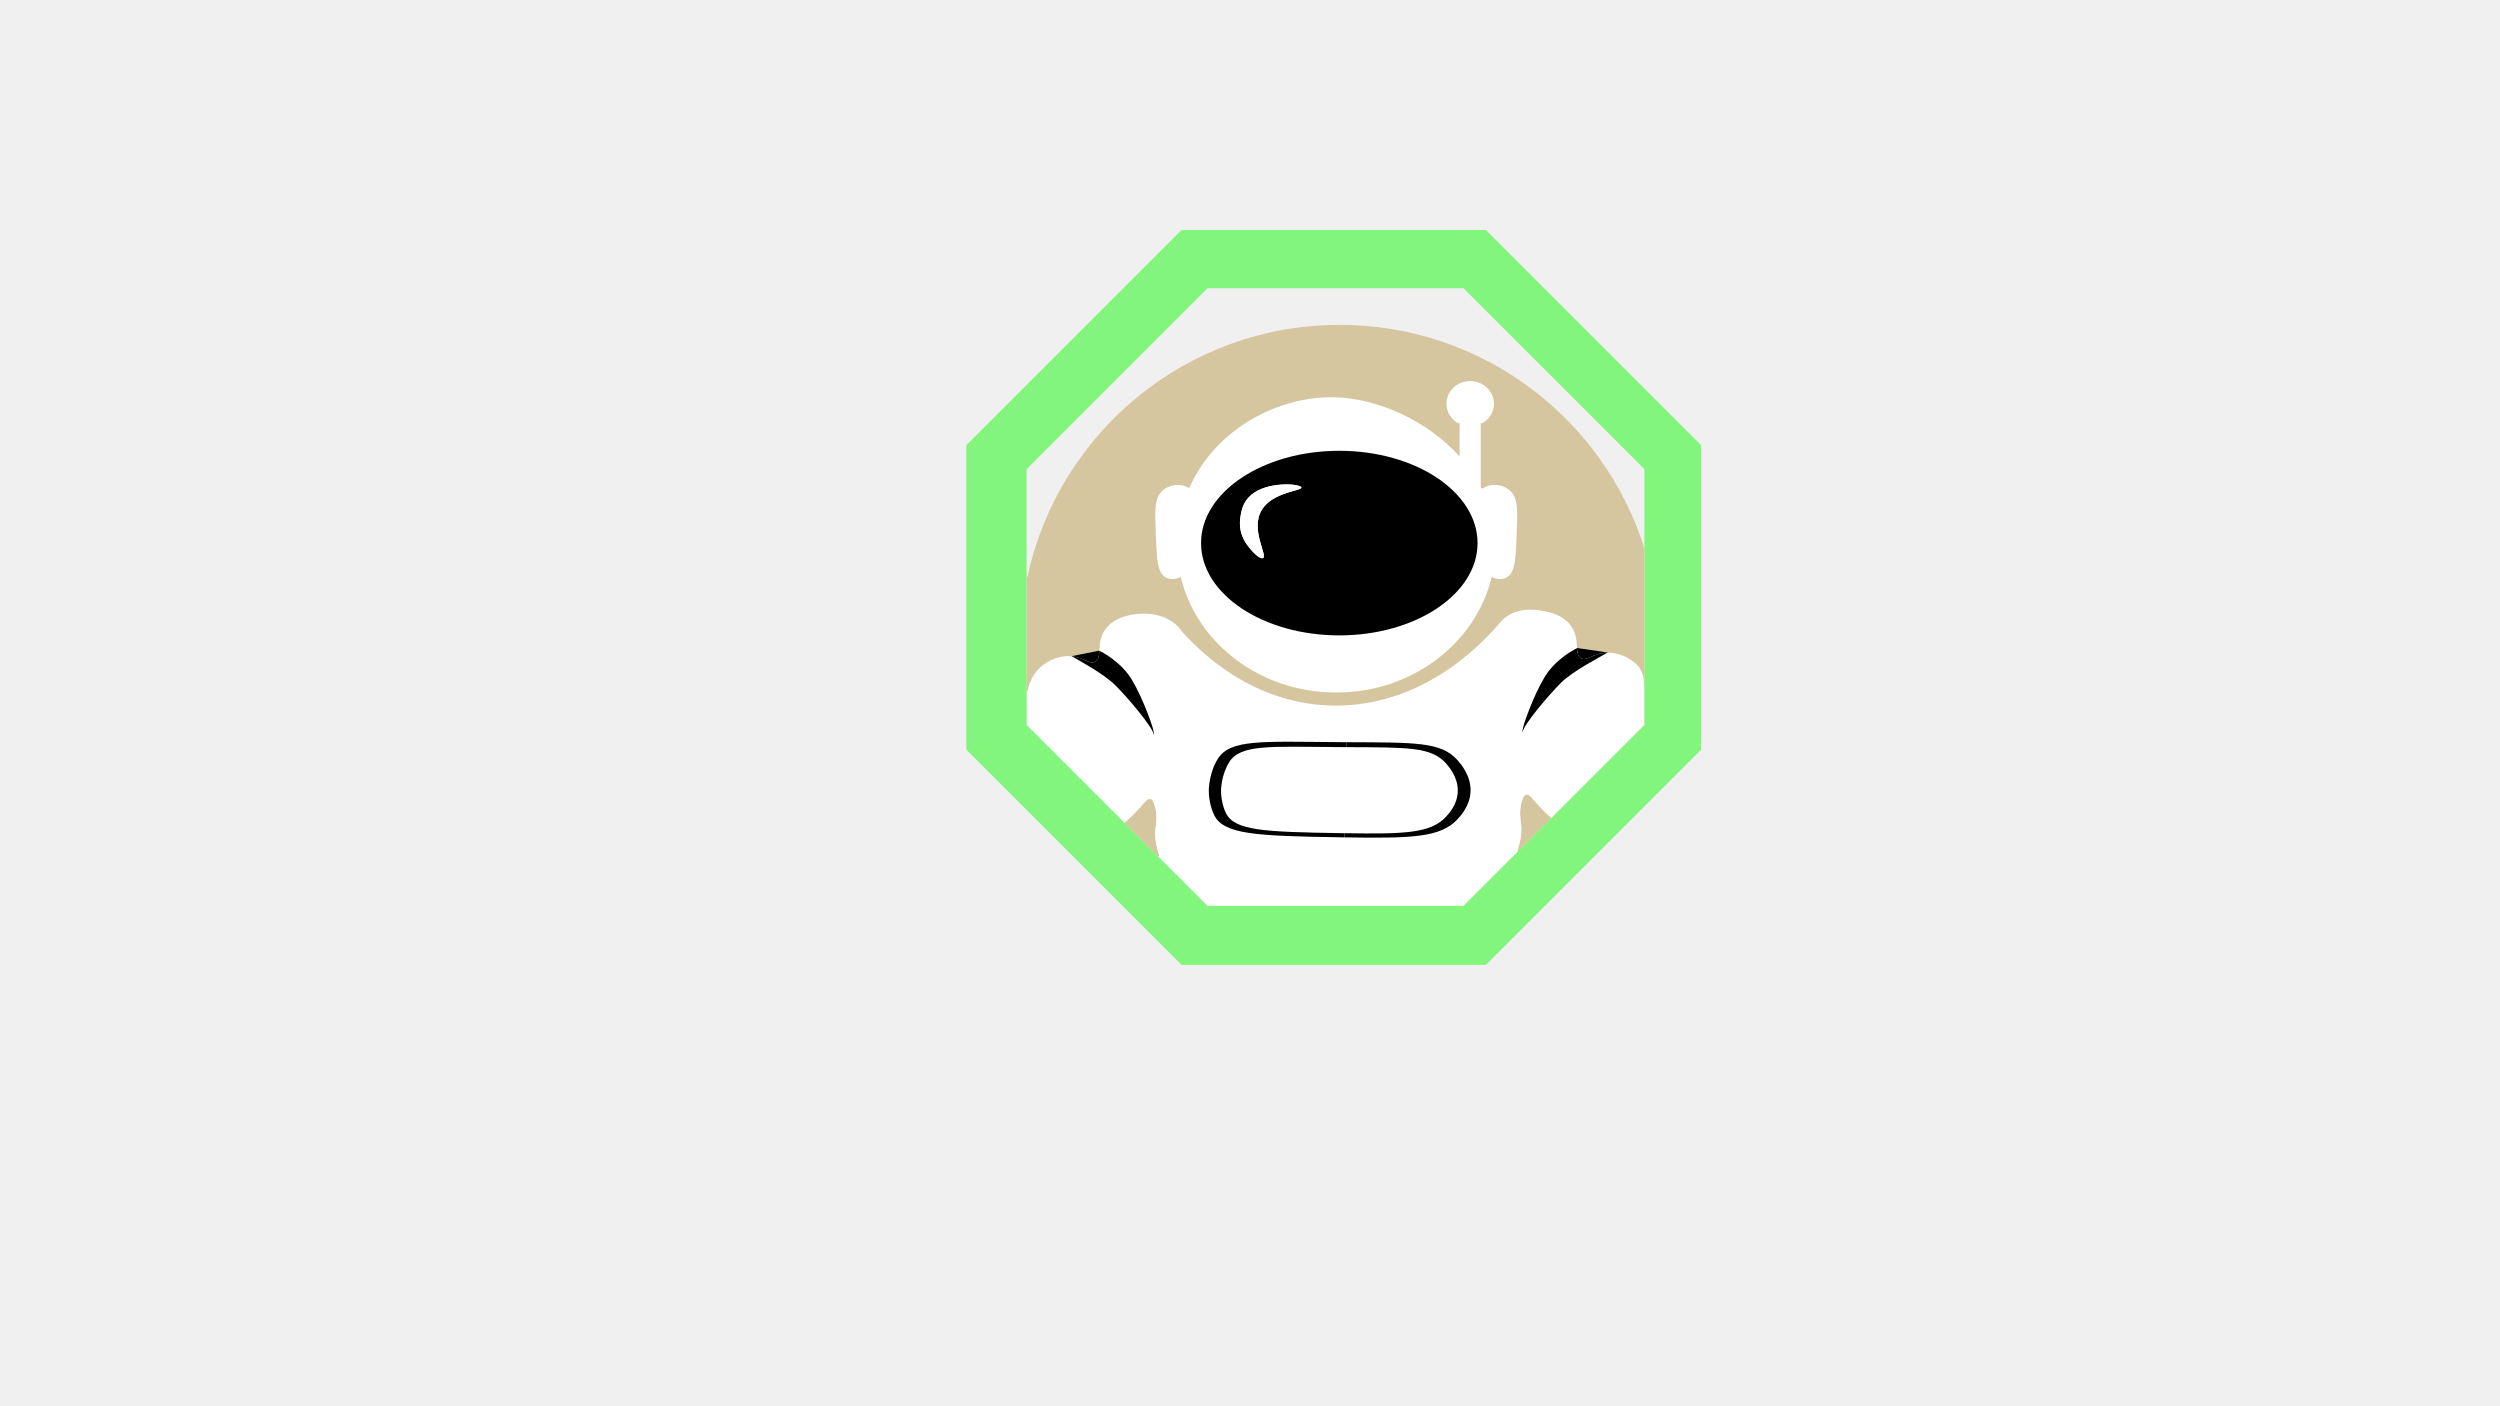
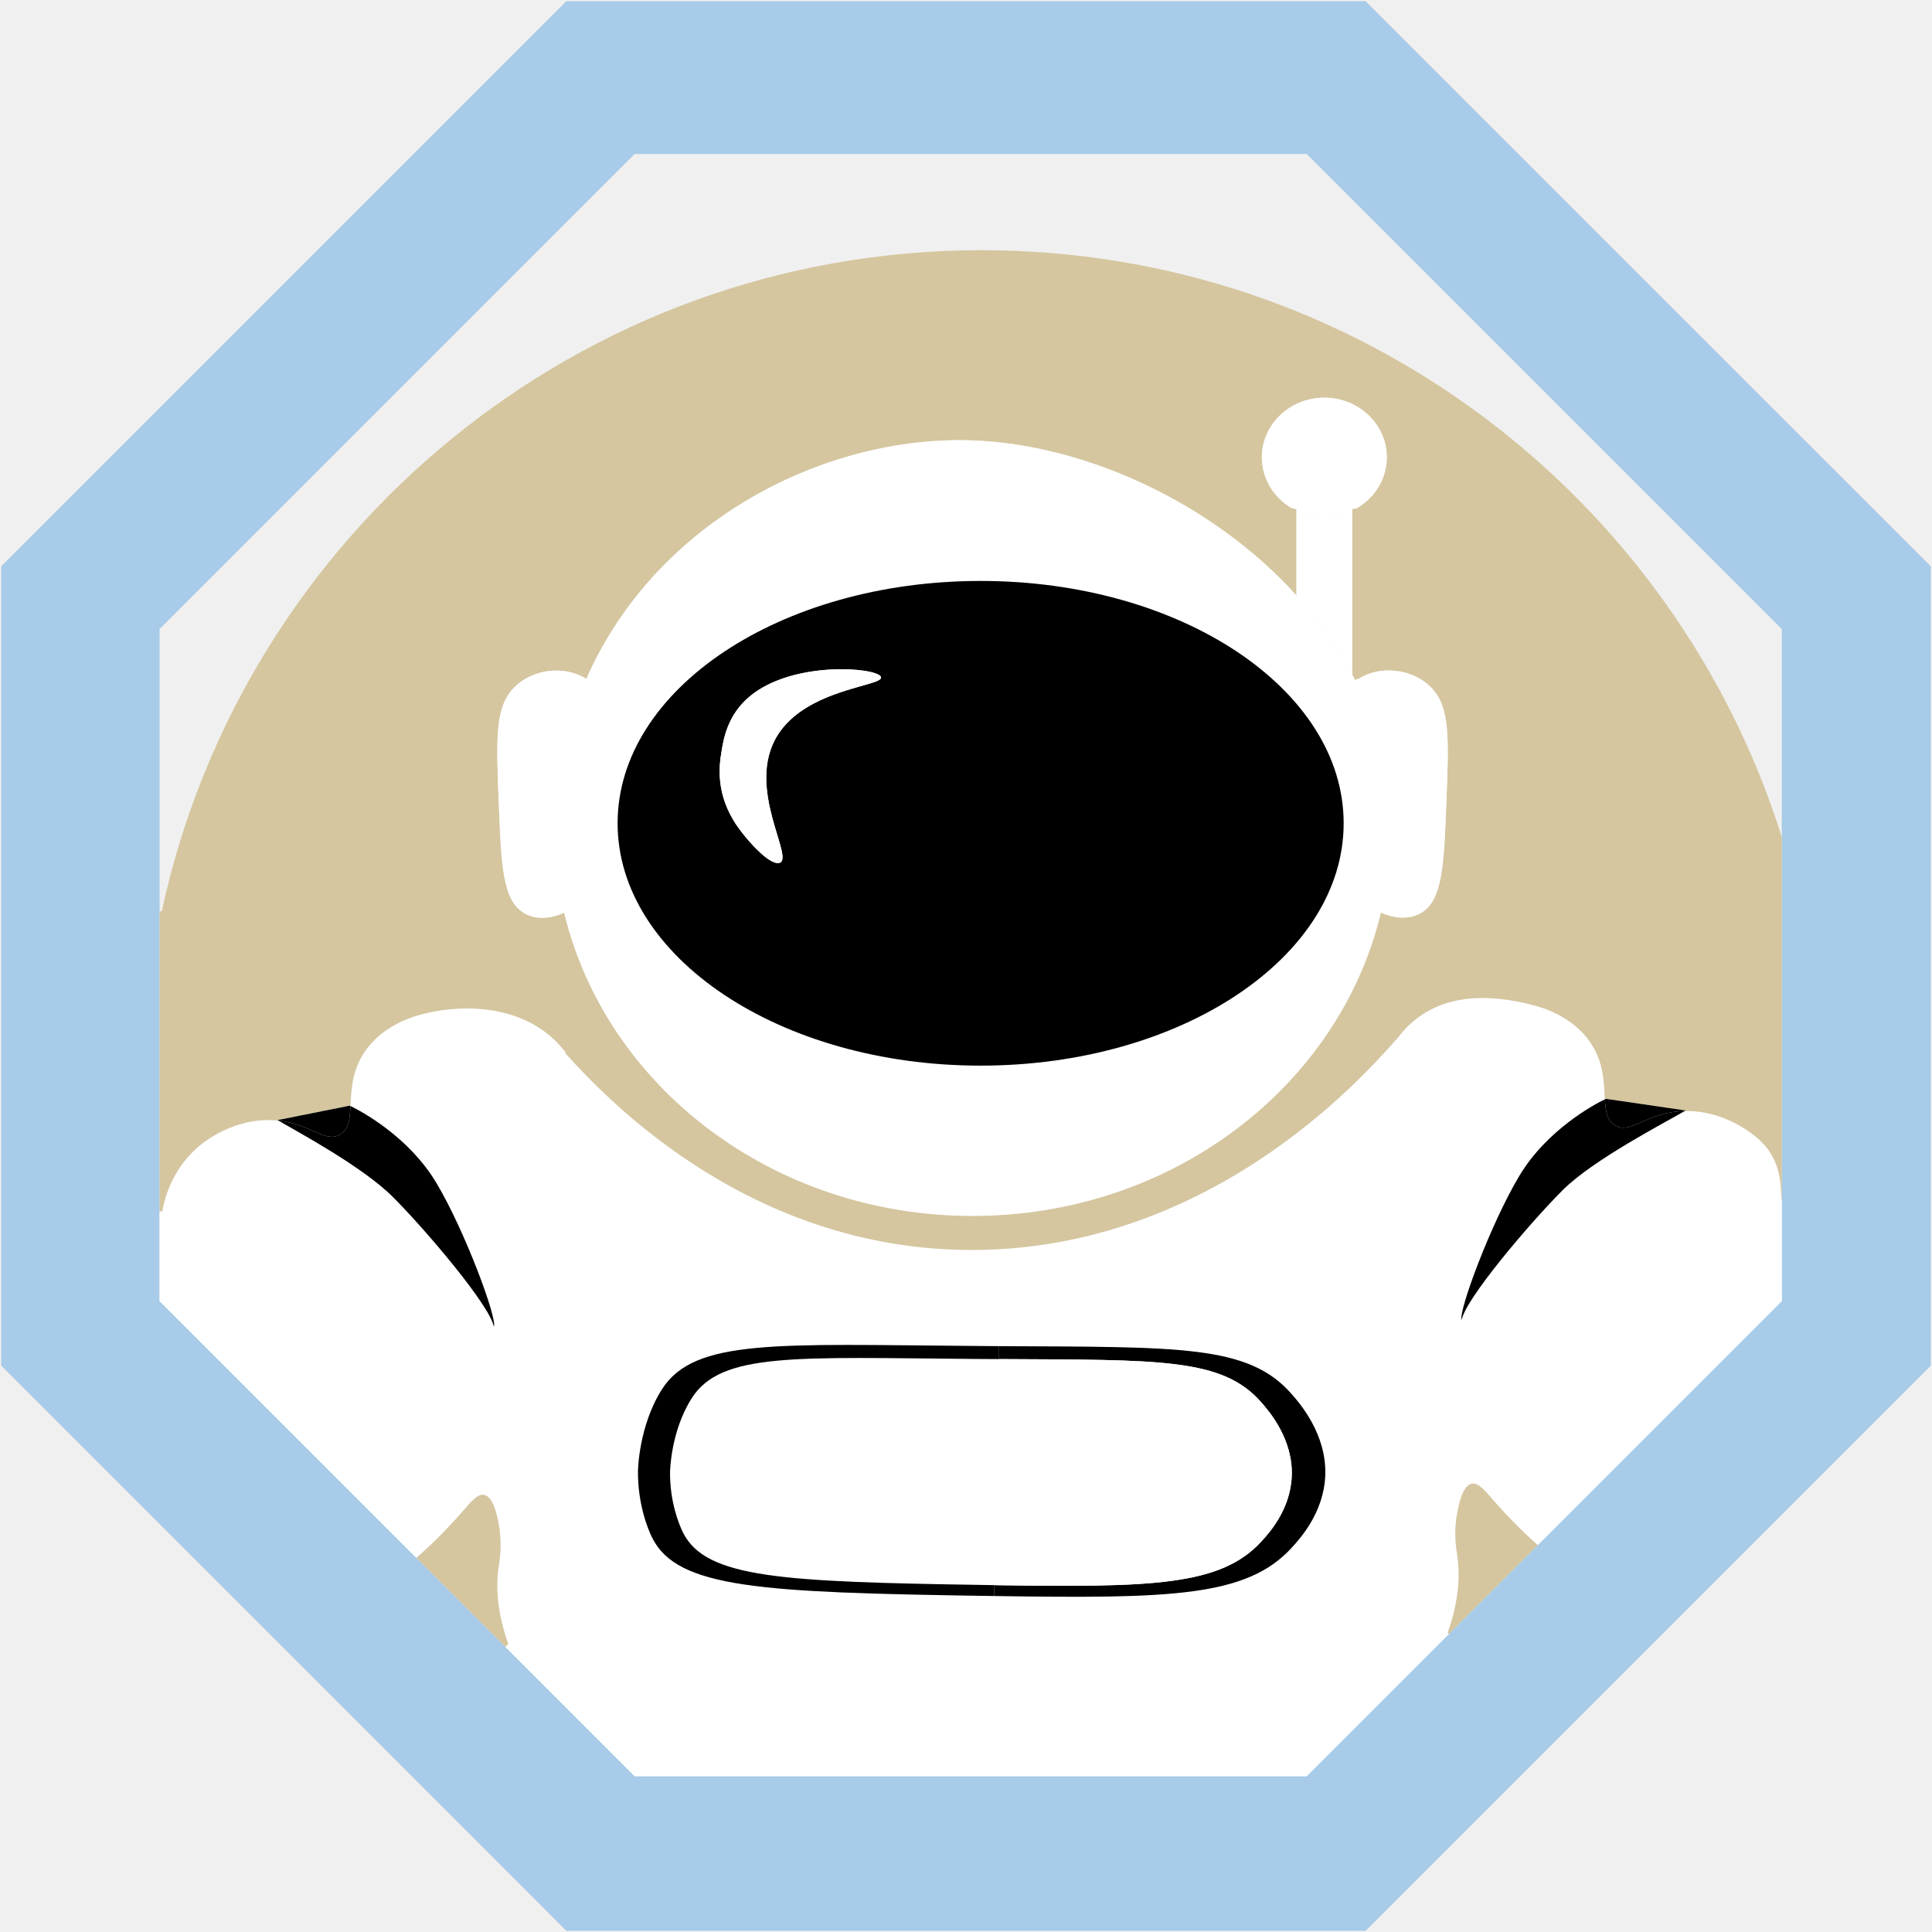
- <svg xmlns="http://www.w3.org/2000/svg" id="top" viewBox="0 0 1366 768">
+ <svg xmlns="http://www.w3.org/2000/svg" id="top" viewBox="0 0 402 402">
  <defs>
    <style>
      .cls-1 {
        fill: #fff;
      }

      .cls-2 {
        fill: #d5c69f;
      }

      .cls-3 {
-         fill: #81f57c;
+         fill: #a7cbe8;
      }
    </style>
  </defs>
-   <path class="cls-2" d="M633.5,467.5l-.6,.6-18.5-18.5,.1-.1c3.99-3.52,6.95-6.67,9-9,2.19-2.49,3.55-4.3,5-4,1.93,.4,2.66,4.25,3,6,.81,4.24,.21,7.59,0,9-.52,3.56-.53,8.85,2,16Z" />
-   <path class="cls-2" d="M847.72,446.93l-18.49,18.49-.25-.25c2.53-7.15,2.52-12.44,2-16-.21-1.41-.82-4.76,0-9,.33-1.75,1.07-5.6,3-6,1.45-.3,2.81,1.51,5,4,2,2.28,4.88,5.34,8.74,8.76Z" />
-   <path class="cls-1" d="M645.39,344.6c8.73,9.69,39.35,42.09,87.11,40.9,49.66-1.24,80.88-38.37,86-44,7.28-9.74,18.75-9.41,28.33-6.89,1.49,.39,8.17,2.14,12,8,2.71,4.15,2.65,8.32,2.85,11.58-2.28,1.08-12.06,6.36-17.78,15.89-6,10-12.83,28.53-12,30,.66-4.21,14-20,21-27,6.37-6.37,21.45-14.15,25.4-16.46,.17,0,.35,0,.53,0,8.38,.06,14.19,5.25,15,6,5.23,4.82,4.27,10.66,4.67,12.89v20.65l-50.78,50.78c-3.86-3.42-6.74-6.48-8.74-8.76-2.19-2.49-3.55-4.3-5-4-1.93,.4-2.67,4.25-3,6-.82,4.24-.21,7.59,0,9,.52,3.56,.53,8.85-2,16l.25,.25-29.6,29.6h-139.82l-26.91-26.92,.6-.6c-2.53-7.15-2.52-12.44-2-16,.21-1.41,.81-4.76,0-9-.34-1.75-1.07-5.6-3-6-1.45-.3-2.81,1.51-5,4-2.05,2.33-5.01,5.48-9,9l-.1,.1-53.45-53.45v-18.65h.55c.4-2.23,1.77-8.18,7-13,.81-.74,6.61-5.94,15-6,.77-.01,1.5,.03,2.19,.11,3.89,2.29,17.44,9.52,23.81,15.89,7,7,20.34,22.79,21,27,.83-1.47-6-20-12-30s-15.65-14.89-17.83-15.92c.17-3.18,.25-7.14,2.83-11.08,3.83-5.85,10.51-7.61,12-8,9.58-2.51,22.72-1.74,30,8l-.11,.1Zm158.11,87.9c.35-8.59-5.26-15.01-7-17-8.99-10.29-23.25-9.75-60.87-9.96-1.66-.02-3.37-.03-5.13-.04-41.04-.31-58.25-1.59-65,9-4.89,7.67-5,17-5,17-.08,6.75,2.01,12.05,3,14,5.28,10.42,22.74,11.28,69,12,.72,.01,1.43,.02,2.13,.03,36.62,.55,52.49,.22,61.87-10.03,1.74-1.9,6.68-7.3,7-15Z" />
-   <path class="cls-1" d="M798.52,231.99c1.45,.78,3.07,1.22,4.79,1.22,2.13,0,4.1-.67,5.8-1.83v34.41c-3.13-5.94-7.07-11.45-11.6-16.45v-17.97c.32,.23,.66,.44,1.01,.62Z" />
-   <path class="cls-1" d="M816.31,220.59c0,4.49-2.5,8.42-6.24,10.6l-.95,.18h-.01c-1.7,1.17-3.67,1.84-5.8,1.84-1.72,0-3.34-.44-4.79-1.22-.35-.18-.69-.39-1.01-.62l-.96-.18c-3.74-2.18-6.24-6.11-6.24-10.6,0-6.85,5.82-12.4,13-12.4s13,5.55,13,12.4Z" />
-   <path class="cls-1" d="M645.15,315.34c-2.91,1.34-6.11,1.52-8.54-.03-4.31-2.75-4.59-9.99-5.1-23.32-.5-12.87-.75-19.3,3.06-23.33,3.93-4.16,10.78-4.78,15.18-1.95,14.62-33.21,49.99-50.74,80.36-49.63,23.19,.84,49.78,12.77,67.4,32.26,4.53,5,8.47,10.51,11.6,16.45,.2,.38,.4,.76,.59,1.14l.77-.25c4.4-2.83,11.26-2.22,15.19,1.95,3.81,4.02,3.56,10.46,3.06,23.32-.51,13.33-.78,20.57-5.1,23.33-2.43,1.55-5.63,1.36-8.54,.02-8.64,36.12-43.4,63.13-84.97,63.13s-76.3-26.99-84.96-63.09Zm162.18-18.6c0-27.84-33.82-50.42-75.54-50.42s-75.53,22.58-75.53,50.42,33.82,50.43,75.53,50.43,75.54-22.58,75.54-50.43Z" />
-   <path class="cls-3" d="M847.72,446.93l50.78-50.78v-139.82l-98.87-98.86h-139.82l-98.86,98.86v139.82l53.45,53.45,18.5,18.5,26.91,26.92h139.82l29.6-29.6,18.49-18.49Zm81.78-203.65v166.31l-117.6,117.6h-166.31l-117.59-117.6V243.28l117.59-117.59h166.31l117.6,117.59Z" />
-   <path class="cls-2" d="M810.47,266.68l-.77,.25c-.19-.38-.39-.76-.59-1.14v-34.41h0s.01-.01,.01-.01l.95-.18c3.74-2.18,6.24-6.11,6.24-10.6,0-6.85-5.82-12.4-13-12.4s-13,5.55-13,12.4c0,4.49,2.5,8.42,6.24,10.6l.96,.18v17.97c-17.62-19.49-44.21-31.42-67.4-32.26-30.37-1.11-65.74,16.42-80.36,49.63-4.4-2.83-11.25-2.21-15.18,1.95-3.81,4.03-3.56,10.46-3.06,23.33,.51,13.33,.79,20.57,5.1,23.32,2.43,1.55,5.63,1.37,8.54,.03,8.66,36.1,43.41,63.09,84.96,63.09s76.33-27.01,84.97-63.13c2.91,1.34,6.11,1.53,8.54-.02,4.32-2.76,4.59-10,5.1-23.33,.5-12.86,.75-19.3-3.06-23.32-3.93-4.17-10.79-4.78-15.19-1.95Zm-224.97,91.82c.06,.04,.12,.07,.19,.11-.69-.08-1.42-.12-2.19-.11-8.39,.06-14.19,5.26-15,6-5.23,4.82-6.6,10.77-7,13h-.55v-62.42h.46c16.94-78.64,86.88-137.58,170.59-137.58,78.12,0,144.26,51.34,166.5,122.12v75.88c-.4-2.23,.56-8.07-4.67-12.89-.81-.75-6.62-5.94-15-6-.18,0-.36,0-.53,0,.07-.04,.14-.08,.2-.12l-16.6-2.42c-.06,.03-.14,.06-.22,.11-.2-3.26-.14-7.43-2.85-11.58-3.83-5.86-10.51-7.61-12-8-9.58-2.52-21.05-2.85-28.33,6.89-5.12,5.63-36.34,42.76-86,44-47.76,1.19-78.38-31.21-87.11-40.9l.11-.1c-7.28-9.74-20.42-10.51-30-8-1.49,.39-8.17,2.15-12,8-2.58,3.94-2.66,7.9-2.83,11.08-.06-.03-.12-.06-.17-.08l-15,3Z" />
-   <path d="M878.5,356.5c-.06,.04-.13,.08-.2,.12-7.96,.15-11.13,4.97-14.47,2.99-1.72-1.02-2-2.96-2.15-5.42,.08-.05,.16-.08,.22-.11l16.6,2.42Z" />
-   <path d="M878.3,356.62c-3.95,2.31-19.03,10.09-25.4,16.46-7,7-20.34,22.79-21,27-.83-1.47,6-20,12-30,5.72-9.53,15.5-14.81,17.78-15.89,.15,2.46,.43,4.4,2.15,5.42,3.34,1.98,6.51-2.84,14.47-2.99Z" />
-   <path class="cls-1" d="M790.2,417.24c1.58,1.8,6.65,7.61,6.33,15.38-.28,6.96-4.75,11.85-6.33,13.57-8.45,9.23-22.71,9.57-55.54,9.08-.77-.02-1.56-.03-2.35-.04-41.85-.65-57.64-1.42-62.42-10.85-.89-1.76-2.79-6.56-2.72-12.67,0,0,.1-8.44,4.53-15.37,6.11-9.59,21.67-8.43,58.8-8.14,1.76,.01,3.47,.02,5.12,.03,33.67,.18,46.49-.24,54.58,9.01Z" />
-   <path d="M731.79,246.32c41.72,0,75.54,22.58,75.54,50.42s-33.82,50.43-75.54,50.43-75.53-22.58-75.53-50.43,33.82-50.42,75.53-50.42Zm-42.31,32.2c6.11-9.97,22.6-10.29,21.56-12.27-1.04-1.97-18.37-3.35-27.29,4.09-4.6,3.84-5.42,8.74-5.86,11.41-.48,2.87-1.38,8.96,3.35,15.72,2.05,2.92,6.52,7.93,8.6,7.53,3.52-.67-7.09-15.5-.36-26.48Z" />
-   <path d="M734.66,455.27c32.83,.49,47.09,.15,55.54-9.08,1.58-1.72,6.05-6.61,6.33-13.57,.32-7.77-4.75-13.58-6.33-15.38-8.09-9.25-20.91-8.83-54.58-9.01v-2.69c37.63,.21,51.89-.33,60.88,9.96,1.74,1.99,7.35,8.41,7,17-.32,7.7-5.26,13.1-7,15-9.38,10.25-25.25,10.58-61.87,10.03l.03-2.26Z" />
-   <path class="cls-1" d="M711.04,266.25c1.04,1.98-15.45,2.3-21.56,12.27-6.73,10.98,3.88,25.81,.36,26.48-2.08,.4-6.55-4.61-8.6-7.53-4.73-6.76-3.83-12.85-3.35-15.72,.44-2.67,1.26-7.57,5.86-11.41,8.92-7.44,26.25-6.06,27.29-4.09Z" />
-   <path d="M665.5,414.5c6.75-10.59,23.96-9.31,65-9,1.76,.01,3.47,.02,5.13,.04v2.69c-1.66-.01-3.37-.02-5.13-.03-37.13-.29-52.69-1.45-58.8,8.14-4.43,6.93-4.53,15.37-4.53,15.37-.07,6.11,1.83,10.91,2.72,12.67,4.78,9.43,20.57,10.2,62.42,10.85,.79,.01,1.58,.02,2.35,.04l-.03,2.26c-.7-.01-1.41-.02-2.13-.03-46.26-.72-63.72-1.58-69-12-.99-1.95-3.08-7.25-3-14,0,0,.11-9.33,5-17Z" />
-   <path d="M618.5,371.5c6,10,12.83,28.53,12,30-.66-4.21-14-20-21-27-6.37-6.37-19.92-13.6-23.81-15.89,6.76,.71,9.72,4.72,12.81,2.89,1.83-1.08,2.03-3.22,2.17-5.92,2.18,1.03,12.07,6.32,17.83,15.92Z" />
-   <path d="M600.5,355.5c.05,.02,.11,.05,.17,.08-.14,2.7-.34,4.84-2.17,5.92-3.09,1.83-6.05-2.18-12.81-2.89-.07-.04-.13-.07-.19-.11l15-3Z" />
+   <path class="cls-3" d="M319.97,321.49l50.78-50.78V130.89l-98.87-98.86H132.06L33.2,130.89v139.82l53.45,53.45,18.5,18.5,26.91,26.92h139.82l29.6-29.6,18.49-18.49Zm81.78-203.65v166.31l-117.6,117.6H117.84L.25,284.15V117.84L117.84,.25h166.31l117.6,117.59Z" />
+   <path class="cls-1" d="M117.64,219.16c8.73,9.69,39.35,42.09,87.11,40.9,49.66-1.24,80.88-38.37,86-44,7.28-9.74,18.75-9.41,28.33-6.89,1.49,.39,8.17,2.14,12,8,2.71,4.15,2.65,8.32,2.85,11.58-2.28,1.08-12.06,6.36-17.78,15.89-6,10-12.83,28.53-12,30,.66-4.21,14-20,21-27,6.37-6.37,21.45-14.15,25.4-16.46,.17,0,.35,0,.53,0,8.38,.06,14.19,5.25,15,6,5.23,4.82,4.27,10.66,4.67,12.89v20.65l-50.78,50.78c-3.86-3.42-6.74-6.48-8.74-8.76-2.19-2.49-3.55-4.3-5-4-1.93,.4-2.67,4.25-3,6-.82,4.24-.21,7.59,0,9,.52,3.56,.53,8.85-2,16l.25,.25-29.6,29.6H132.06l-26.91-26.92,.6-.6c-2.53-7.15-2.52-12.44-2-16,.21-1.41,.81-4.76,0-9-.34-1.75-1.07-5.6-3-6-1.45-.3-2.81,1.51-5,4-2.05,2.33-5.01,5.48-9,9l-.1,.1-53.45-53.45v-18.65h.55c.4-2.23,1.77-8.18,7-13,.81-.74,6.61-5.94,15-6,.77-.01,1.5,.03,2.19,.11,3.89,2.29,17.44,9.52,23.81,15.89,7,7,20.34,22.79,21,27,.83-1.47-6-20-12-30s-15.65-14.89-17.83-15.92c.17-3.18,.25-7.14,2.83-11.08,3.83-5.85,10.51-7.61,12-8,9.58-2.51,22.72-1.74,30,8l-.11,.1Zm158.11,87.9c.35-8.59-5.26-15.01-7-17-8.99-10.29-23.25-9.75-60.87-9.96-1.66-.02-3.37-.03-5.13-.04-41.04-.31-58.25-1.59-65,9-4.89,7.67-5,17-5,17-.08,6.75,2.01,12.05,3,14,5.28,10.42,22.74,11.28,69,12,.72,.01,1.43,.02,2.13,.03,36.62,.55,52.49,.22,61.87-10.03,1.74-1.9,6.68-7.3,7-15Z" />
+   <path class="cls-2" d="M370.75,174.18v75.88c-.4-2.23,.56-8.07-4.67-12.89-.81-.75-6.62-5.94-15-6-.18,0-.36,0-.53,0,.07-.04,.14-.08,.2-.12l-16.6-2.42c-.06,.03-.14,.06-.22,.11-.2-3.26-.14-7.43-2.85-11.58-3.83-5.86-10.51-7.61-12-8-9.58-2.52-21.05-2.85-28.33,6.89-5.12,5.63-36.34,42.76-86,44-47.76,1.19-78.38-31.21-87.11-40.9l.11-.1c-7.28-9.74-20.42-10.51-30-8-1.49,.39-8.17,2.15-12,8-2.58,3.94-2.66,7.9-2.83,11.08-.06-.03-.12-.06-.17-.08l-15,3c.06,.04,.12,.07,.19,.11-.69-.08-1.42-.12-2.19-.11-8.39,.06-14.19,5.26-15,6-5.23,4.82-6.6,10.77-7,13h-.55v-62.42h.46C50.6,111,120.54,52.06,204.25,52.06c78.12,0,144.26,51.34,166.5,122.12Zm-69.78-7.67c.5-12.86,.75-19.3-3.06-23.32-3.93-4.17-10.79-4.78-15.19-1.95l-.77,.25c-.19-.38-.39-.76-.59-1.14v-34.41h0s.01-.01,.01-.01l.95-.18c3.74-2.18,6.24-6.11,6.24-10.6,0-6.85-5.82-12.4-13-12.4s-13,5.55-13,12.4c0,4.49,2.5,8.42,6.24,10.6l.96,.18v17.97c-17.62-19.49-44.21-31.42-67.4-32.26-30.37-1.11-65.74,16.42-80.36,49.63-4.4-2.83-11.25-2.21-15.18,1.95-3.81,4.03-3.56,10.46-3.06,23.33,.51,13.33,.79,20.57,5.1,23.32,2.43,1.55,5.63,1.37,8.54,.03,8.66,36.1,43.41,63.09,84.96,63.09s76.33-27.01,84.97-63.13c2.91,1.34,6.11,1.53,8.54-.02,4.32-2.76,4.59-10,5.1-23.33Z" />
+   <path d="M350.75,231.06c-.06,.04-.13,.08-.2,.12-7.96,.15-11.13,4.97-14.47,2.99-1.72-1.02-2-2.96-2.15-5.42,.08-.05,.16-.08,.22-.11l16.6,2.42Z" />
+   <path d="M350.55,231.18c-3.95,2.31-19.03,10.09-25.4,16.46-7,7-20.34,22.79-21,27-.83-1.47,6-20,12-30,5.72-9.53,15.5-14.81,17.78-15.89,.15,2.46,.43,4.4,2.15,5.42,3.34,1.98,6.51-2.84,14.47-2.99Z" />
+   <path class="cls-2" d="M319.97,321.49l-18.49,18.49-.25-.25c2.53-7.15,2.52-12.44,2-16-.21-1.41-.82-4.76,0-9,.33-1.75,1.07-5.6,3-6,1.45-.3,2.81,1.51,5,4,2,2.28,4.88,5.34,8.74,8.76Z" />
+   <path class="cls-1" d="M117.4,189.9c-2.91,1.34-6.11,1.52-8.54-.03-4.31-2.75-4.59-9.99-5.1-23.32-.5-12.87-.75-19.3,3.06-23.33,3.93-4.16,10.78-4.78,15.18-1.95,14.62-33.21,49.99-50.74,80.36-49.63,23.19,.84,49.78,12.77,67.4,32.26,4.53,5,8.47,10.51,11.6,16.45,.2,.38,.4,.76,.59,1.14l.77-.25c4.4-2.83,11.26-2.22,15.19,1.95,3.81,4.02,3.56,10.46,3.06,23.32-.51,13.33-.78,20.57-5.1,23.33-2.43,1.55-5.63,1.36-8.54,.02-8.64,36.12-43.4,63.13-84.97,63.13s-76.3-26.99-84.96-63.09Zm162.18-18.6c0-27.84-33.82-50.42-75.54-50.42s-75.53,22.58-75.53,50.42,33.82,50.43,75.53,50.43,75.54-22.58,75.54-50.43Z" />
+   <path class="cls-1" d="M288.56,95.15c0,4.49-2.5,8.42-6.24,10.6l-.95,.18h-.01c-1.7,1.17-3.67,1.84-5.8,1.84-1.72,0-3.34-.44-4.79-1.22-.35-.18-.69-.39-1.01-.62l-.96-.18c-3.74-2.18-6.24-6.11-6.24-10.6,0-6.85,5.82-12.4,13-12.4s13,5.55,13,12.4Z" />
+   <path class="cls-1" d="M281.36,105.94v34.41c-3.13-5.94-7.07-11.45-11.6-16.45v-17.97c.32,.23,.66,.44,1.01,.62,1.45,.78,3.07,1.22,4.79,1.22,2.13,0,4.1-.67,5.8-1.83Z" />
+   <path d="M268.75,290.06c1.74,1.99,7.35,8.41,7,17-.32,7.7-5.26,13.1-7,15-9.38,10.25-25.25,10.58-61.87,10.03l.03-2.26c32.83,.49,47.09,.15,55.54-9.08,1.58-1.72,6.05-6.61,6.33-13.57,.32-7.77-4.75-13.58-6.33-15.38-8.09-9.25-20.91-8.83-54.58-9.01v-2.69c37.63,.21,51.89-.33,60.88,9.96Z" />
+   <path class="cls-1" d="M262.45,291.8c1.58,1.8,6.65,7.61,6.33,15.38-.28,6.96-4.75,11.85-6.33,13.57-8.45,9.23-22.71,9.57-55.54,9.08-.77-.02-1.56-.03-2.35-.04-41.85-.65-57.64-1.42-62.42-10.85-.89-1.76-2.79-6.56-2.72-12.67,0,0,.1-8.44,4.53-15.37,6.11-9.59,21.67-8.43,58.8-8.14,1.76,.01,3.47,.02,5.12,.03,33.67,.18,46.49-.24,54.58,9.01Z" />
+   <path d="M204.04,120.88c41.72,0,75.54,22.58,75.54,50.42s-33.82,50.43-75.54,50.43-75.53-22.58-75.53-50.43,33.82-50.42,75.53-50.42Zm-42.31,32.2c6.11-9.97,22.6-10.29,21.56-12.27-1.04-1.97-18.37-3.35-27.29,4.09-4.6,3.84-5.42,8.74-5.86,11.41-.48,2.87-1.38,8.96,3.35,15.72,2.05,2.92,6.52,7.93,8.6,7.53,3.52-.67-7.09-15.5-.36-26.48Z" />
+   <path d="M207.88,280.1v2.69c-1.66-.01-3.37-.02-5.13-.03-37.13-.29-52.69-1.45-58.8,8.14-4.43,6.93-4.53,15.37-4.53,15.37-.07,6.11,1.83,10.91,2.72,12.67,4.78,9.43,20.57,10.2,62.42,10.85,.79,.01,1.58,.02,2.35,.04l-.03,2.26c-.7-.01-1.41-.02-2.13-.03-46.26-.72-63.72-1.58-69-12-.99-1.95-3.08-7.25-3-14,0,0,.11-9.33,5-17,6.75-10.59,23.96-9.31,65-9,1.76,.01,3.47,.02,5.13,.04Z" />
+   <path class="cls-1" d="M183.29,140.81c1.04,1.98-15.45,2.3-21.56,12.27-6.73,10.98,3.88,25.81,.36,26.48-2.08,.4-6.55-4.61-8.6-7.53-4.73-6.76-3.83-12.85-3.35-15.72,.44-2.67,1.26-7.57,5.86-11.41,8.92-7.44,26.25-6.06,27.29-4.09Z" />
+   <path class="cls-2" d="M105.75,342.06l-.6,.6-18.5-18.5,.1-.1c3.99-3.52,6.95-6.67,9-9,2.19-2.49,3.55-4.3,5-4,1.93,.4,2.66,4.25,3,6,.81,4.24,.21,7.59,0,9-.52,3.56-.53,8.85,2,16Z" />
+   <path d="M90.75,246.06c6,10,12.83,28.53,12,30-.66-4.21-14-20-21-27-6.37-6.37-19.92-13.6-23.81-15.89,6.76,.71,9.72,4.72,12.81,2.89,1.84-1.08,2.04-3.22,2.17-5.92,2.18,1.03,12.07,6.32,17.83,15.92Z" />
+   <path d="M72.75,230.06c.05,.02,.11,.05,.17,.08-.13,2.7-.33,4.84-2.17,5.92-3.09,1.83-6.05-2.18-12.81-2.89-.07-.04-.13-.07-.19-.11l15-3Z" />
</svg>
